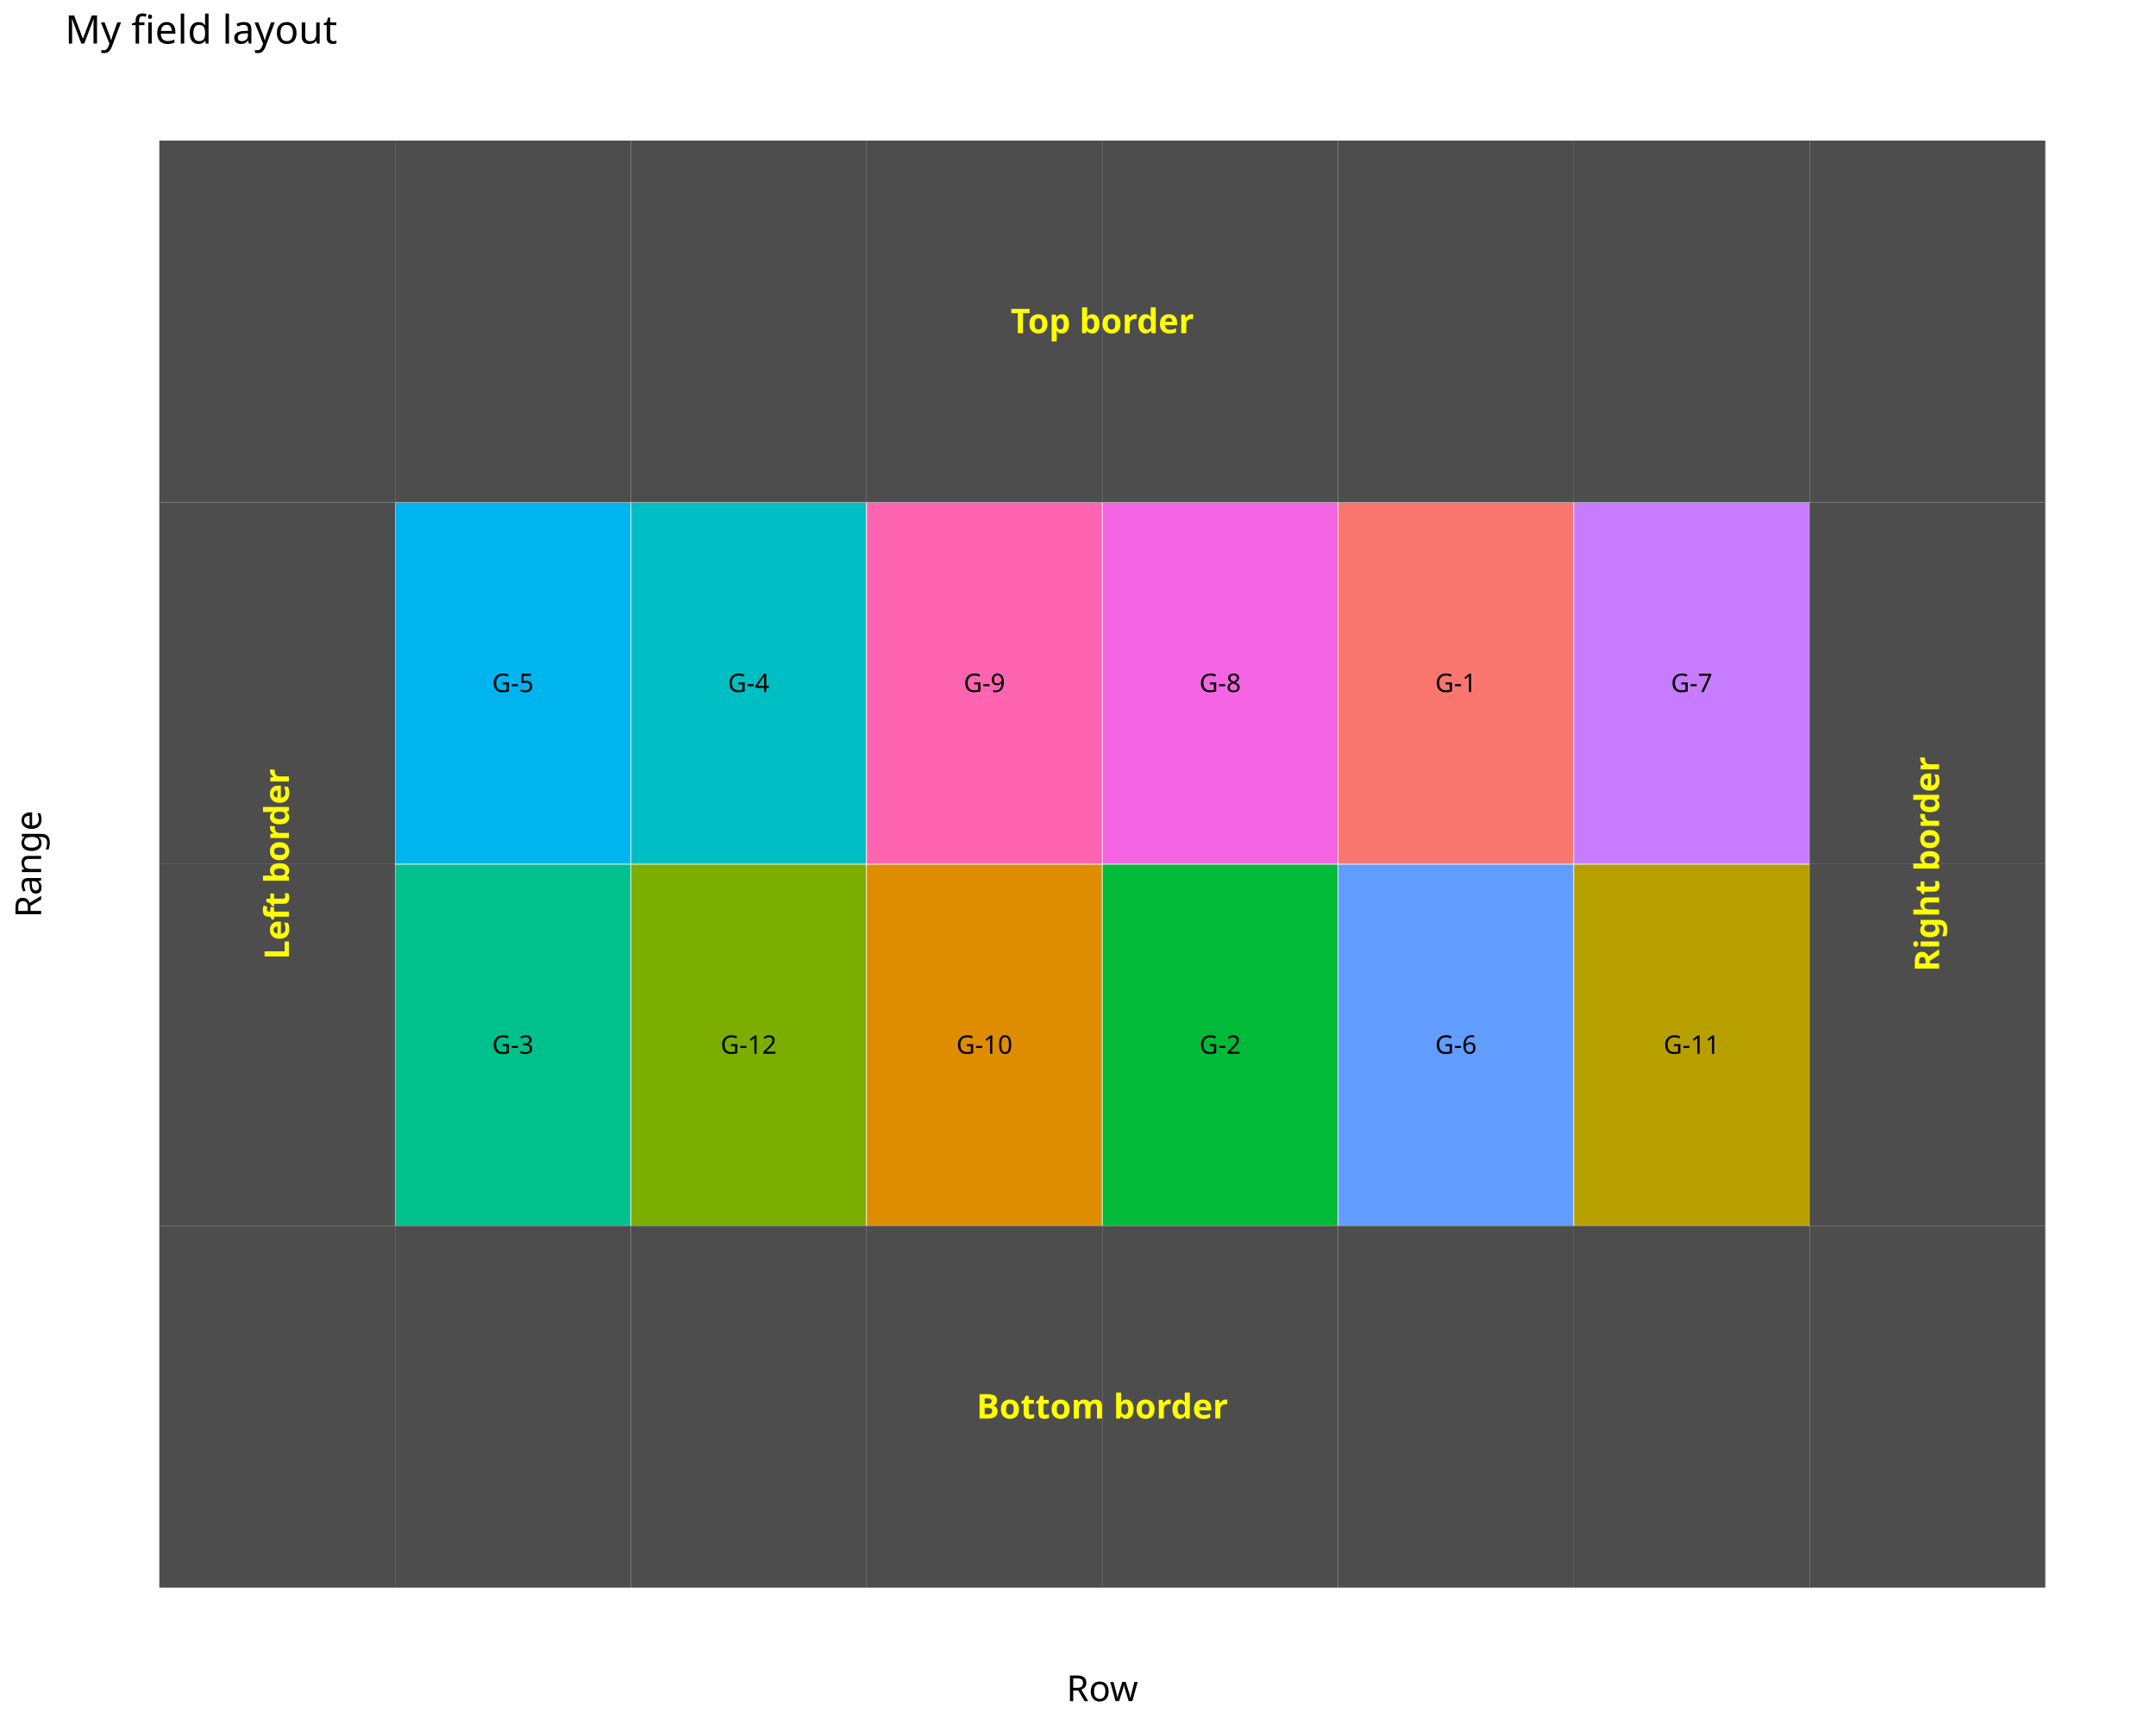
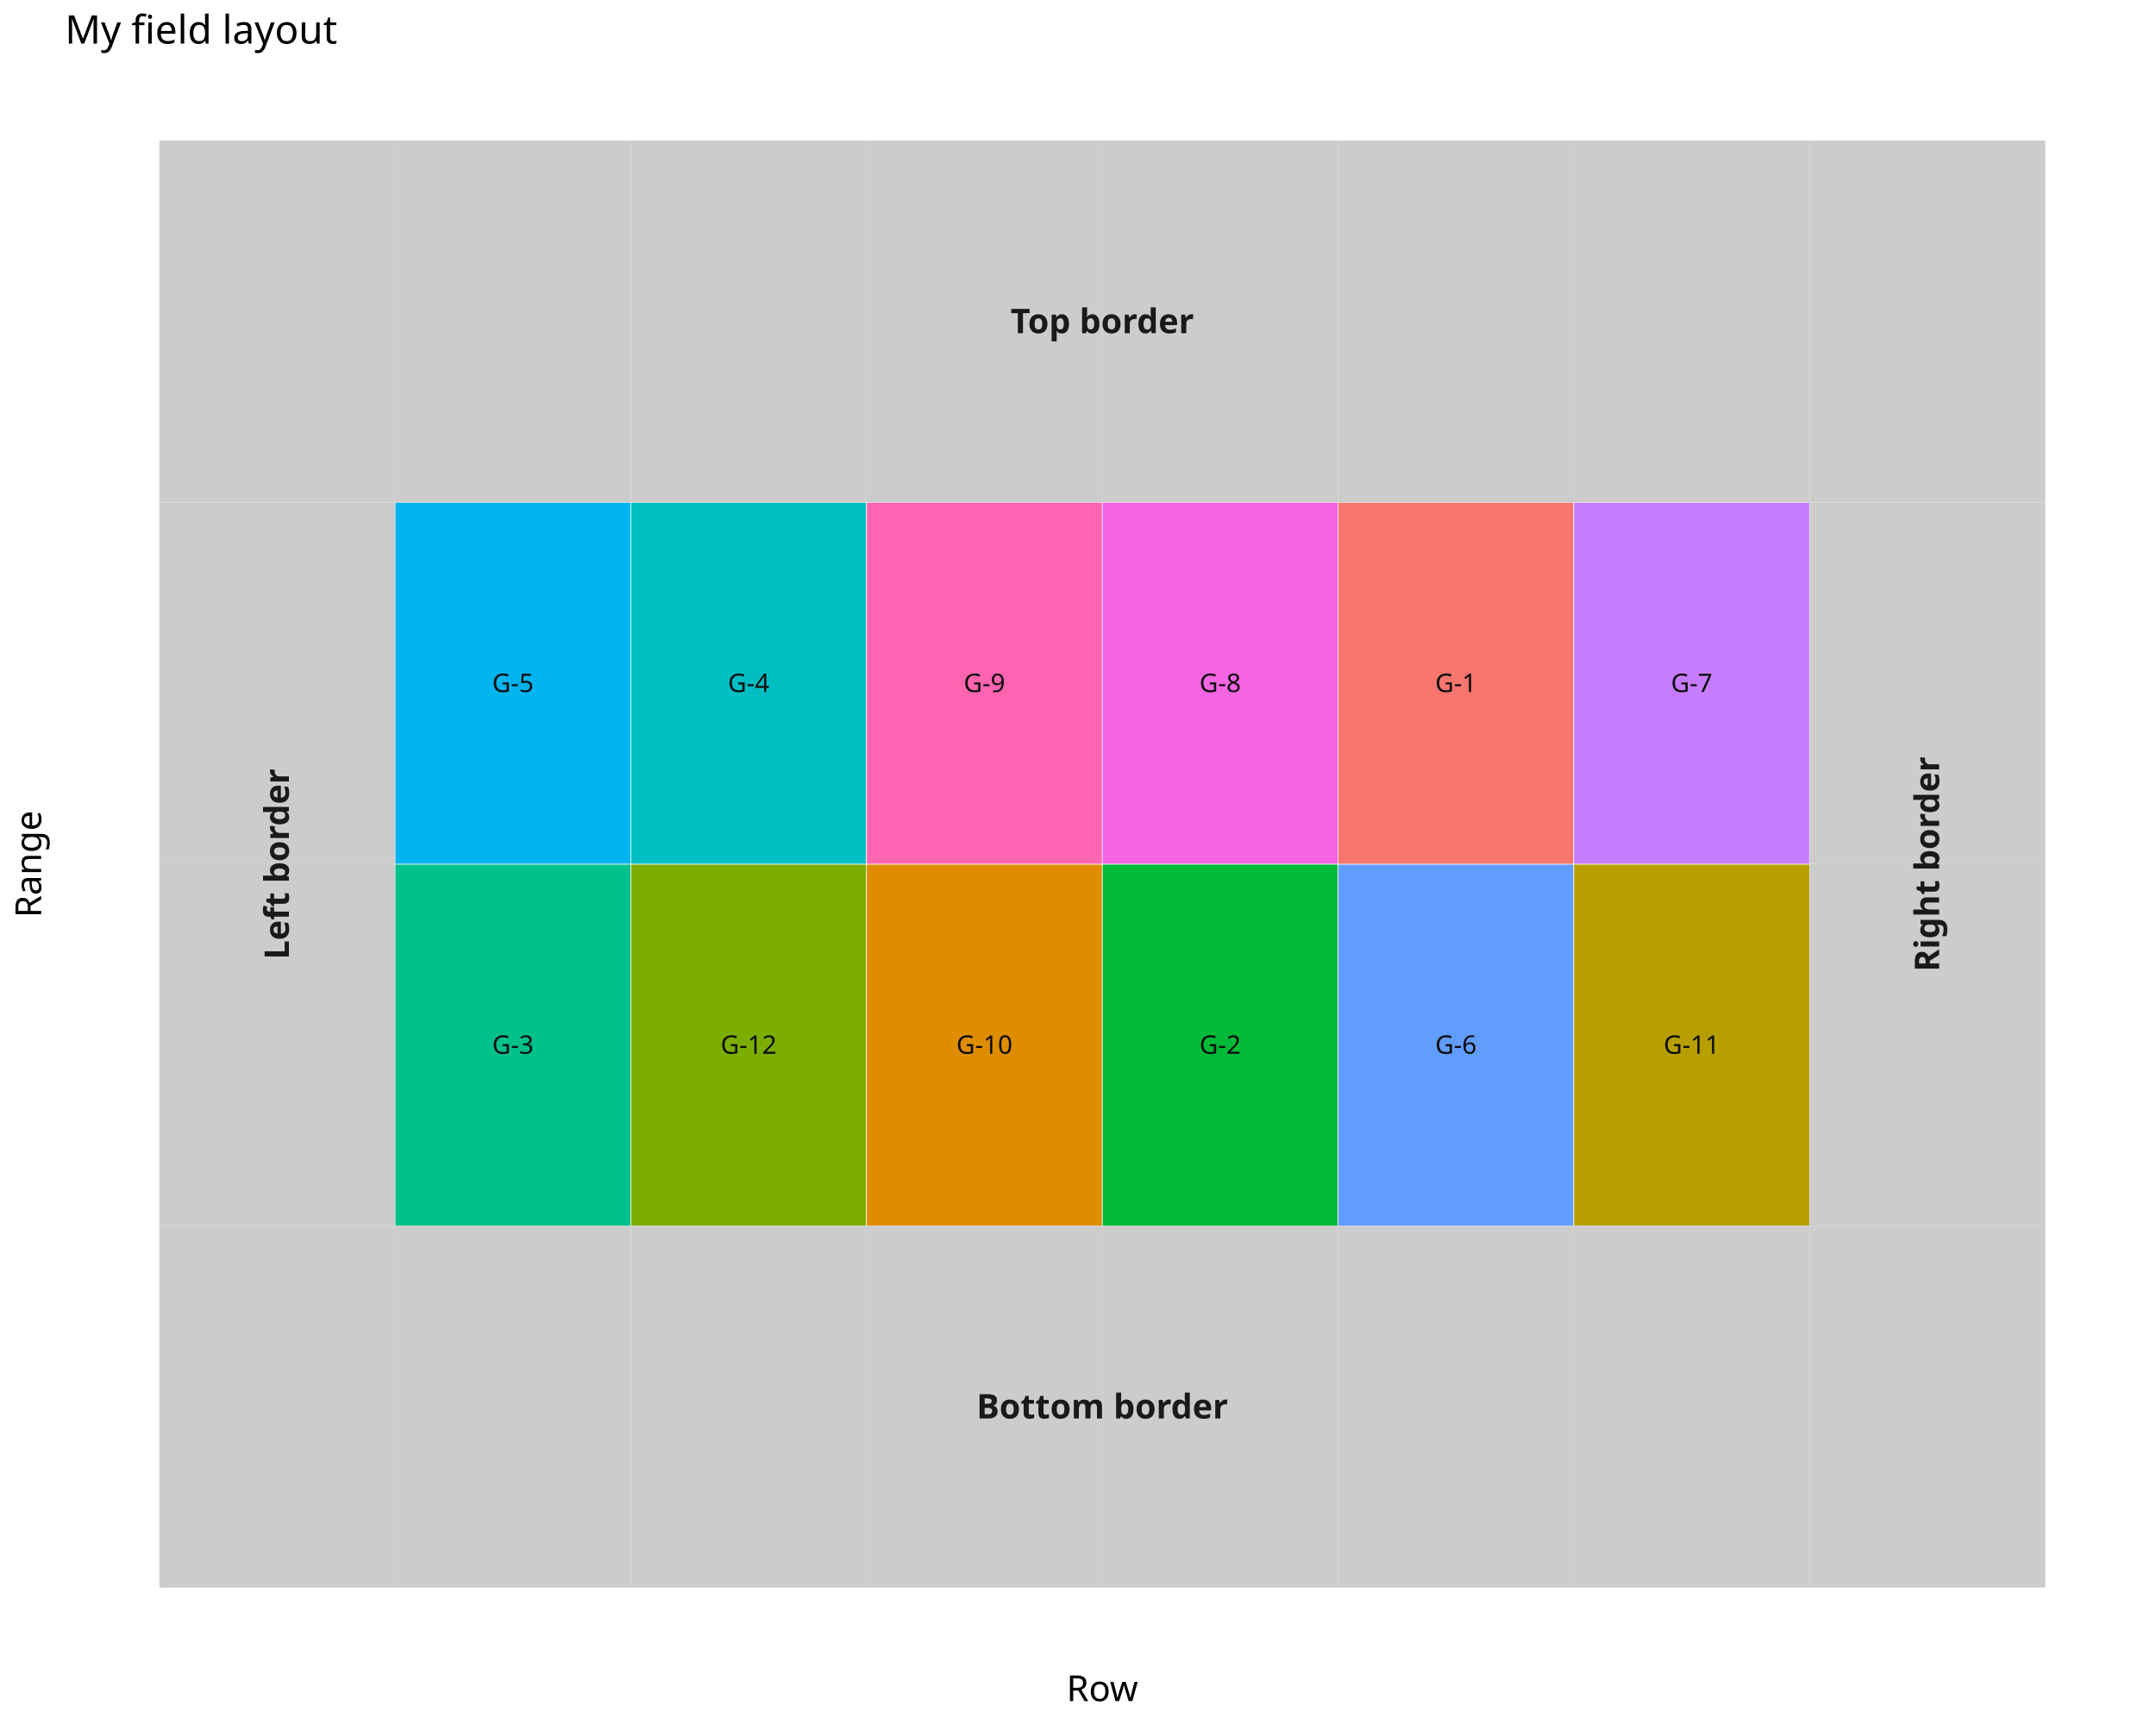
<svg xmlns="http://www.w3.org/2000/svg" class="svglite" data-engine-version="2.0" width="720.00pt" height="576.00pt" viewBox="0 0 720.00 576.00">
  <defs>
    <style type="text/css">
    .svglite line, .svglite polyline, .svglite polygon, .svglite path, .svglite rect, .svglite circle {
      fill: none;
      stroke: #000000;
      stroke-linecap: round;
      stroke-linejoin: round;
      stroke-miterlimit: 10.00;
    }
  </style>
  </defs>
  <rect width="100%" height="100%" style="stroke: none; fill: #FFFFFF;" />
  <defs>
    <clipPath id="cpMC4wMHw3MjAuMDB8MC4wMHw1NzYuMDA=">
      <rect x="0.00" y="0.00" width="720.00" height="576.00" />
    </clipPath>
  </defs>
  <g clip-path="url(#cpMC4wMHw3MjAuMDB8MC4wMHw1NzYuMDA=)">
    <rect x="0.00" y="0.00" width="720.00" height="576.00" style="stroke-width: 1.07; stroke: #FFFFFF; fill: #FFFFFF;" />
  </g>
  <defs>
    <clipPath id="cpMjEuNzF8NzE0LjUyfDIyLjc4fDU1NC4yOQ==">
      <rect x="21.71" y="22.78" width="692.81" height="531.51" />
    </clipPath>
  </defs>
  <g clip-path="url(#cpMjEuNzF8NzE0LjUyfDIyLjc4fDU1NC4yOQ==)">
    <rect x="21.71" y="22.78" width="692.81" height="531.51" style="stroke-width: 1.07; stroke: none; fill: #FFFFFF;" />
    <rect x="131.93" y="288.54" width="78.73" height="120.80" style="stroke-width: 0.21; stroke: #FFFFFF; stroke-linecap: butt; stroke-linejoin: miter; fill: #00C08B;" />
    <rect x="210.66" y="288.54" width="78.73" height="120.80" style="stroke-width: 0.21; stroke: #FFFFFF; stroke-linecap: butt; stroke-linejoin: miter; fill: #7CAE00;" />
    <rect x="289.39" y="288.54" width="78.73" height="120.80" style="stroke-width: 0.21; stroke: #FFFFFF; stroke-linecap: butt; stroke-linejoin: miter; fill: #DE8C00;" />
    <rect x="368.11" y="288.54" width="78.73" height="120.80" style="stroke-width: 0.21; stroke: #FFFFFF; stroke-linecap: butt; stroke-linejoin: miter; fill: #00BA38;" />
    <rect x="446.84" y="288.54" width="78.73" height="120.80" style="stroke-width: 0.21; stroke: #FFFFFF; stroke-linecap: butt; stroke-linejoin: miter; fill: #619CFF;" />
    <rect x="525.57" y="288.54" width="78.73" height="120.80" style="stroke-width: 0.21; stroke: #FFFFFF; stroke-linecap: butt; stroke-linejoin: miter; fill: #B79F00;" />
    <rect x="131.93" y="167.74" width="78.73" height="120.80" style="stroke-width: 0.21; stroke: #FFFFFF; stroke-linecap: butt; stroke-linejoin: miter; fill: #00B4F0;" />
    <rect x="210.66" y="167.74" width="78.73" height="120.80" style="stroke-width: 0.21; stroke: #FFFFFF; stroke-linecap: butt; stroke-linejoin: miter; fill: #00BFC4;" />
    <rect x="289.39" y="167.74" width="78.73" height="120.80" style="stroke-width: 0.21; stroke: #FFFFFF; stroke-linecap: butt; stroke-linejoin: miter; fill: #FF64B0;" />
    <rect x="368.11" y="167.74" width="78.73" height="120.80" style="stroke-width: 0.21; stroke: #FFFFFF; stroke-linecap: butt; stroke-linejoin: miter; fill: #F564E3;" />
    <rect x="446.84" y="167.74" width="78.73" height="120.80" style="stroke-width: 0.21; stroke: #FFFFFF; stroke-linecap: butt; stroke-linejoin: miter; fill: #F8766D;" />
    <rect x="525.57" y="167.74" width="78.73" height="120.80" style="stroke-width: 0.21; stroke: #FFFFFF; stroke-linecap: butt; stroke-linejoin: miter; fill: #C77CFF;" />
-     <text x="171.29" y="351.87" text-anchor="middle" style="font-size: 8.54px; font-family: sans;" textLength="14.23px" lengthAdjust="spacingAndGlyphs">G-3</text>
-     <text x="250.02" y="351.87" text-anchor="middle" style="font-size: 8.54px; font-family: sans;" textLength="18.98px" lengthAdjust="spacingAndGlyphs">G-12</text>
-     <text x="328.75" y="351.87" text-anchor="middle" style="font-size: 8.54px; font-family: sans;" textLength="18.98px" lengthAdjust="spacingAndGlyphs">G-10</text>
-     <text x="407.48" y="351.87" text-anchor="middle" style="font-size: 8.54px; font-family: sans;" textLength="14.23px" lengthAdjust="spacingAndGlyphs">G-2</text>
-     <text x="486.21" y="351.87" text-anchor="middle" style="font-size: 8.54px; font-family: sans;" textLength="14.23px" lengthAdjust="spacingAndGlyphs">G-6</text>
-     <text x="564.94" y="351.87" text-anchor="middle" style="font-size: 8.54px; font-family: sans;" textLength="18.98px" lengthAdjust="spacingAndGlyphs">G-11</text>
-     <text x="171.29" y="231.08" text-anchor="middle" style="font-size: 8.54px; font-family: sans;" textLength="14.23px" lengthAdjust="spacingAndGlyphs">G-5</text>
-     <text x="250.02" y="231.08" text-anchor="middle" style="font-size: 8.54px; font-family: sans;" textLength="14.23px" lengthAdjust="spacingAndGlyphs">G-4</text>
-     <text x="328.75" y="231.08" text-anchor="middle" style="font-size: 8.54px; font-family: sans;" textLength="14.23px" lengthAdjust="spacingAndGlyphs">G-9</text>
-     <text x="407.48" y="231.08" text-anchor="middle" style="font-size: 8.54px; font-family: sans;" textLength="14.23px" lengthAdjust="spacingAndGlyphs">G-8</text>
-     <text x="486.21" y="231.08" text-anchor="middle" style="font-size: 8.54px; font-family: sans;" textLength="14.23px" lengthAdjust="spacingAndGlyphs">G-1</text>
-     <text x="564.94" y="231.08" text-anchor="middle" style="font-size: 8.54px; font-family: sans;" textLength="14.23px" lengthAdjust="spacingAndGlyphs">G-7</text>
-     <rect x="53.20" y="409.33" width="78.73" height="120.80" style="stroke-width: 0.21; stroke: none; stroke-linecap: butt; stroke-linejoin: miter; fill: #4D4D4D;" />
-     <rect x="131.93" y="409.33" width="78.73" height="120.80" style="stroke-width: 0.21; stroke: none; stroke-linecap: butt; stroke-linejoin: miter; fill: #4D4D4D;" />
-     <rect x="210.66" y="409.33" width="78.73" height="120.80" style="stroke-width: 0.21; stroke: none; stroke-linecap: butt; stroke-linejoin: miter; fill: #4D4D4D;" />
-     <rect x="289.39" y="409.33" width="78.73" height="120.80" style="stroke-width: 0.21; stroke: none; stroke-linecap: butt; stroke-linejoin: miter; fill: #4D4D4D;" />
-     <rect x="368.11" y="409.33" width="78.73" height="120.80" style="stroke-width: 0.21; stroke: none; stroke-linecap: butt; stroke-linejoin: miter; fill: #4D4D4D;" />
-     <rect x="446.84" y="409.33" width="78.73" height="120.80" style="stroke-width: 0.21; stroke: none; stroke-linecap: butt; stroke-linejoin: miter; fill: #4D4D4D;" />
-     <rect x="525.57" y="409.33" width="78.73" height="120.80" style="stroke-width: 0.21; stroke: none; stroke-linecap: butt; stroke-linejoin: miter; fill: #4D4D4D;" />
-     <rect x="604.30" y="409.33" width="78.73" height="120.80" style="stroke-width: 0.21; stroke: none; stroke-linecap: butt; stroke-linejoin: miter; fill: #4D4D4D;" />
-     <text x="368.11" y="473.65" text-anchor="middle" style="font-size: 11.38px; font-weight: bold; fill: #FFFF00; font-family: sans;" textLength="72.12px" lengthAdjust="spacingAndGlyphs">Bottom border</text>
-     <rect x="53.20" y="46.94" width="78.73" height="120.80" style="stroke-width: 0.21; stroke: none; stroke-linecap: butt; stroke-linejoin: miter; fill: #4D4D4D;" />
-     <rect x="131.93" y="46.94" width="78.73" height="120.80" style="stroke-width: 0.21; stroke: none; stroke-linecap: butt; stroke-linejoin: miter; fill: #4D4D4D;" />
-     <rect x="210.66" y="46.94" width="78.73" height="120.80" style="stroke-width: 0.21; stroke: none; stroke-linecap: butt; stroke-linejoin: miter; fill: #4D4D4D;" />
-     <rect x="289.39" y="46.94" width="78.73" height="120.80" style="stroke-width: 0.21; stroke: none; stroke-linecap: butt; stroke-linejoin: miter; fill: #4D4D4D;" />
-     <rect x="368.11" y="46.94" width="78.73" height="120.80" style="stroke-width: 0.21; stroke: none; stroke-linecap: butt; stroke-linejoin: miter; fill: #4D4D4D;" />
-     <rect x="446.84" y="46.94" width="78.73" height="120.80" style="stroke-width: 0.21; stroke: none; stroke-linecap: butt; stroke-linejoin: miter; fill: #4D4D4D;" />
-     <rect x="525.57" y="46.94" width="78.73" height="120.80" style="stroke-width: 0.21; stroke: none; stroke-linecap: butt; stroke-linejoin: miter; fill: #4D4D4D;" />
-     <rect x="604.30" y="46.94" width="78.73" height="120.80" style="stroke-width: 0.21; stroke: none; stroke-linecap: butt; stroke-linejoin: miter; fill: #4D4D4D;" />
-     <text x="368.11" y="111.26" text-anchor="middle" style="font-size: 11.38px; font-weight: bold; fill: #FFFF00; font-family: sans;" textLength="55.67px" lengthAdjust="spacingAndGlyphs">Top border</text>
-     <rect x="53.20" y="288.54" width="78.73" height="120.80" style="stroke-width: 0.21; stroke: none; stroke-linecap: butt; stroke-linejoin: miter; fill: #4D4D4D;" />
-     <rect x="53.20" y="167.74" width="78.73" height="120.80" style="stroke-width: 0.21; stroke: none; stroke-linecap: butt; stroke-linejoin: miter; fill: #4D4D4D;" />
-     <text transform="translate(96.48,288.54) rotate(-90)" text-anchor="middle" style="font-size: 11.38px; font-weight: bold; fill: #FFFF00; font-family: sans;" textLength="55.05px" lengthAdjust="spacingAndGlyphs">Left border</text>
-     <rect x="604.30" y="288.54" width="78.73" height="120.80" style="stroke-width: 0.21; stroke: none; stroke-linecap: butt; stroke-linejoin: miter; fill: #4D4D4D;" />
-     <rect x="604.30" y="167.74" width="78.73" height="120.80" style="stroke-width: 0.21; stroke: none; stroke-linecap: butt; stroke-linejoin: miter; fill: #4D4D4D;" />
-     <text transform="translate(647.58,288.54) rotate(-90)" text-anchor="middle" style="font-size: 11.38px; font-weight: bold; fill: #FFFF00; font-family: sans;" textLength="62.63px" lengthAdjust="spacingAndGlyphs">Right border</text>
+     <text x="171.29" y="351.87" text-anchor="middle" style="font-size: 8.54px; fill: #0D0D0D; font-family: sans;" textLength="14.23px" lengthAdjust="spacingAndGlyphs">G-3</text>
+     <text x="250.02" y="351.87" text-anchor="middle" style="font-size: 8.54px; fill: #0D0D0D; font-family: sans;" textLength="18.98px" lengthAdjust="spacingAndGlyphs">G-12</text>
+     <text x="328.75" y="351.87" text-anchor="middle" style="font-size: 8.54px; fill: #0D0D0D; font-family: sans;" textLength="18.98px" lengthAdjust="spacingAndGlyphs">G-10</text>
+     <text x="407.48" y="351.87" text-anchor="middle" style="font-size: 8.54px; fill: #0D0D0D; font-family: sans;" textLength="14.23px" lengthAdjust="spacingAndGlyphs">G-2</text>
+     <text x="486.21" y="351.87" text-anchor="middle" style="font-size: 8.54px; fill: #0D0D0D; font-family: sans;" textLength="14.23px" lengthAdjust="spacingAndGlyphs">G-6</text>
+     <text x="564.94" y="351.87" text-anchor="middle" style="font-size: 8.54px; fill: #0D0D0D; font-family: sans;" textLength="18.98px" lengthAdjust="spacingAndGlyphs">G-11</text>
+     <text x="171.29" y="231.08" text-anchor="middle" style="font-size: 8.54px; fill: #0D0D0D; font-family: sans;" textLength="14.23px" lengthAdjust="spacingAndGlyphs">G-5</text>
+     <text x="250.02" y="231.08" text-anchor="middle" style="font-size: 8.54px; fill: #0D0D0D; font-family: sans;" textLength="14.23px" lengthAdjust="spacingAndGlyphs">G-4</text>
+     <text x="328.75" y="231.08" text-anchor="middle" style="font-size: 8.54px; fill: #0D0D0D; font-family: sans;" textLength="14.23px" lengthAdjust="spacingAndGlyphs">G-9</text>
+     <text x="407.48" y="231.08" text-anchor="middle" style="font-size: 8.54px; fill: #0D0D0D; font-family: sans;" textLength="14.23px" lengthAdjust="spacingAndGlyphs">G-8</text>
+     <text x="486.21" y="231.08" text-anchor="middle" style="font-size: 8.54px; fill: #0D0D0D; font-family: sans;" textLength="14.23px" lengthAdjust="spacingAndGlyphs">G-1</text>
+     <text x="564.94" y="231.08" text-anchor="middle" style="font-size: 8.54px; fill: #0D0D0D; font-family: sans;" textLength="14.23px" lengthAdjust="spacingAndGlyphs">G-7</text>
+     <rect x="53.20" y="409.33" width="78.73" height="120.80" style="stroke-width: 0.21; stroke: none; stroke-linecap: butt; stroke-linejoin: miter; fill: #CCCCCC;" />
+     <rect x="131.93" y="409.33" width="78.73" height="120.80" style="stroke-width: 0.21; stroke: none; stroke-linecap: butt; stroke-linejoin: miter; fill: #CCCCCC;" />
+     <rect x="210.66" y="409.33" width="78.73" height="120.80" style="stroke-width: 0.21; stroke: none; stroke-linecap: butt; stroke-linejoin: miter; fill: #CCCCCC;" />
+     <rect x="289.39" y="409.33" width="78.73" height="120.80" style="stroke-width: 0.21; stroke: none; stroke-linecap: butt; stroke-linejoin: miter; fill: #CCCCCC;" />
+     <rect x="368.11" y="409.33" width="78.73" height="120.80" style="stroke-width: 0.21; stroke: none; stroke-linecap: butt; stroke-linejoin: miter; fill: #CCCCCC;" />
+     <rect x="446.84" y="409.33" width="78.73" height="120.80" style="stroke-width: 0.21; stroke: none; stroke-linecap: butt; stroke-linejoin: miter; fill: #CCCCCC;" />
+     <rect x="525.57" y="409.33" width="78.73" height="120.80" style="stroke-width: 0.21; stroke: none; stroke-linecap: butt; stroke-linejoin: miter; fill: #CCCCCC;" />
+     <rect x="604.30" y="409.33" width="78.73" height="120.80" style="stroke-width: 0.21; stroke: none; stroke-linecap: butt; stroke-linejoin: miter; fill: #CCCCCC;" />
+     <text x="368.11" y="473.65" text-anchor="middle" style="font-size: 11.38px; font-weight: bold; fill: #1A1A1A; font-family: sans;" textLength="72.12px" lengthAdjust="spacingAndGlyphs">Bottom border</text>
+     <rect x="53.20" y="46.94" width="78.73" height="120.80" style="stroke-width: 0.21; stroke: none; stroke-linecap: butt; stroke-linejoin: miter; fill: #CCCCCC;" />
+     <rect x="131.93" y="46.94" width="78.73" height="120.80" style="stroke-width: 0.21; stroke: none; stroke-linecap: butt; stroke-linejoin: miter; fill: #CCCCCC;" />
+     <rect x="210.66" y="46.94" width="78.73" height="120.80" style="stroke-width: 0.21; stroke: none; stroke-linecap: butt; stroke-linejoin: miter; fill: #CCCCCC;" />
+     <rect x="289.39" y="46.94" width="78.73" height="120.80" style="stroke-width: 0.21; stroke: none; stroke-linecap: butt; stroke-linejoin: miter; fill: #CCCCCC;" />
+     <rect x="368.11" y="46.94" width="78.73" height="120.80" style="stroke-width: 0.21; stroke: none; stroke-linecap: butt; stroke-linejoin: miter; fill: #CCCCCC;" />
+     <rect x="446.84" y="46.94" width="78.73" height="120.80" style="stroke-width: 0.21; stroke: none; stroke-linecap: butt; stroke-linejoin: miter; fill: #CCCCCC;" />
+     <rect x="525.57" y="46.94" width="78.73" height="120.80" style="stroke-width: 0.21; stroke: none; stroke-linecap: butt; stroke-linejoin: miter; fill: #CCCCCC;" />
+     <rect x="604.30" y="46.94" width="78.73" height="120.80" style="stroke-width: 0.21; stroke: none; stroke-linecap: butt; stroke-linejoin: miter; fill: #CCCCCC;" />
+     <text x="368.11" y="111.26" text-anchor="middle" style="font-size: 11.38px; font-weight: bold; fill: #1A1A1A; font-family: sans;" textLength="55.67px" lengthAdjust="spacingAndGlyphs">Top border</text>
+     <rect x="53.20" y="288.54" width="78.73" height="120.80" style="stroke-width: 0.21; stroke: none; stroke-linecap: butt; stroke-linejoin: miter; fill: #CCCCCC;" />
+     <rect x="53.20" y="167.74" width="78.73" height="120.80" style="stroke-width: 0.21; stroke: none; stroke-linecap: butt; stroke-linejoin: miter; fill: #CCCCCC;" />
+     <text transform="translate(96.48,288.54) rotate(-90)" text-anchor="middle" style="font-size: 11.38px; font-weight: bold; fill: #1A1A1A; font-family: sans;" textLength="55.05px" lengthAdjust="spacingAndGlyphs">Left border</text>
+     <rect x="604.30" y="288.54" width="78.73" height="120.80" style="stroke-width: 0.21; stroke: none; stroke-linecap: butt; stroke-linejoin: miter; fill: #CCCCCC;" />
+     <rect x="604.30" y="167.74" width="78.73" height="120.80" style="stroke-width: 0.21; stroke: none; stroke-linecap: butt; stroke-linejoin: miter; fill: #CCCCCC;" />
+     <text transform="translate(647.58,288.54) rotate(-90)" text-anchor="middle" style="font-size: 11.38px; font-weight: bold; fill: #1A1A1A; font-family: sans;" textLength="62.63px" lengthAdjust="spacingAndGlyphs">Right border</text>
  </g>
  <g clip-path="url(#cpMC4wMHw3MjAuMDB8MC4wMHw1NzYuMDA=)">
    <text x="368.11" y="568.03" text-anchor="middle" style="font-size: 12.00px; font-family: sans;" textLength="24.01px" lengthAdjust="spacingAndGlyphs">Row</text>
    <text transform="translate(13.74,288.54) rotate(-90)" text-anchor="middle" style="font-size: 12.00px; font-family: sans;" textLength="35.37px" lengthAdjust="spacingAndGlyphs">Range</text>
    <text x="21.71" y="14.56" style="font-size: 13.20px; font-family: sans;" textLength="84.38px" lengthAdjust="spacingAndGlyphs">My field layout</text>
  </g>
</svg>
